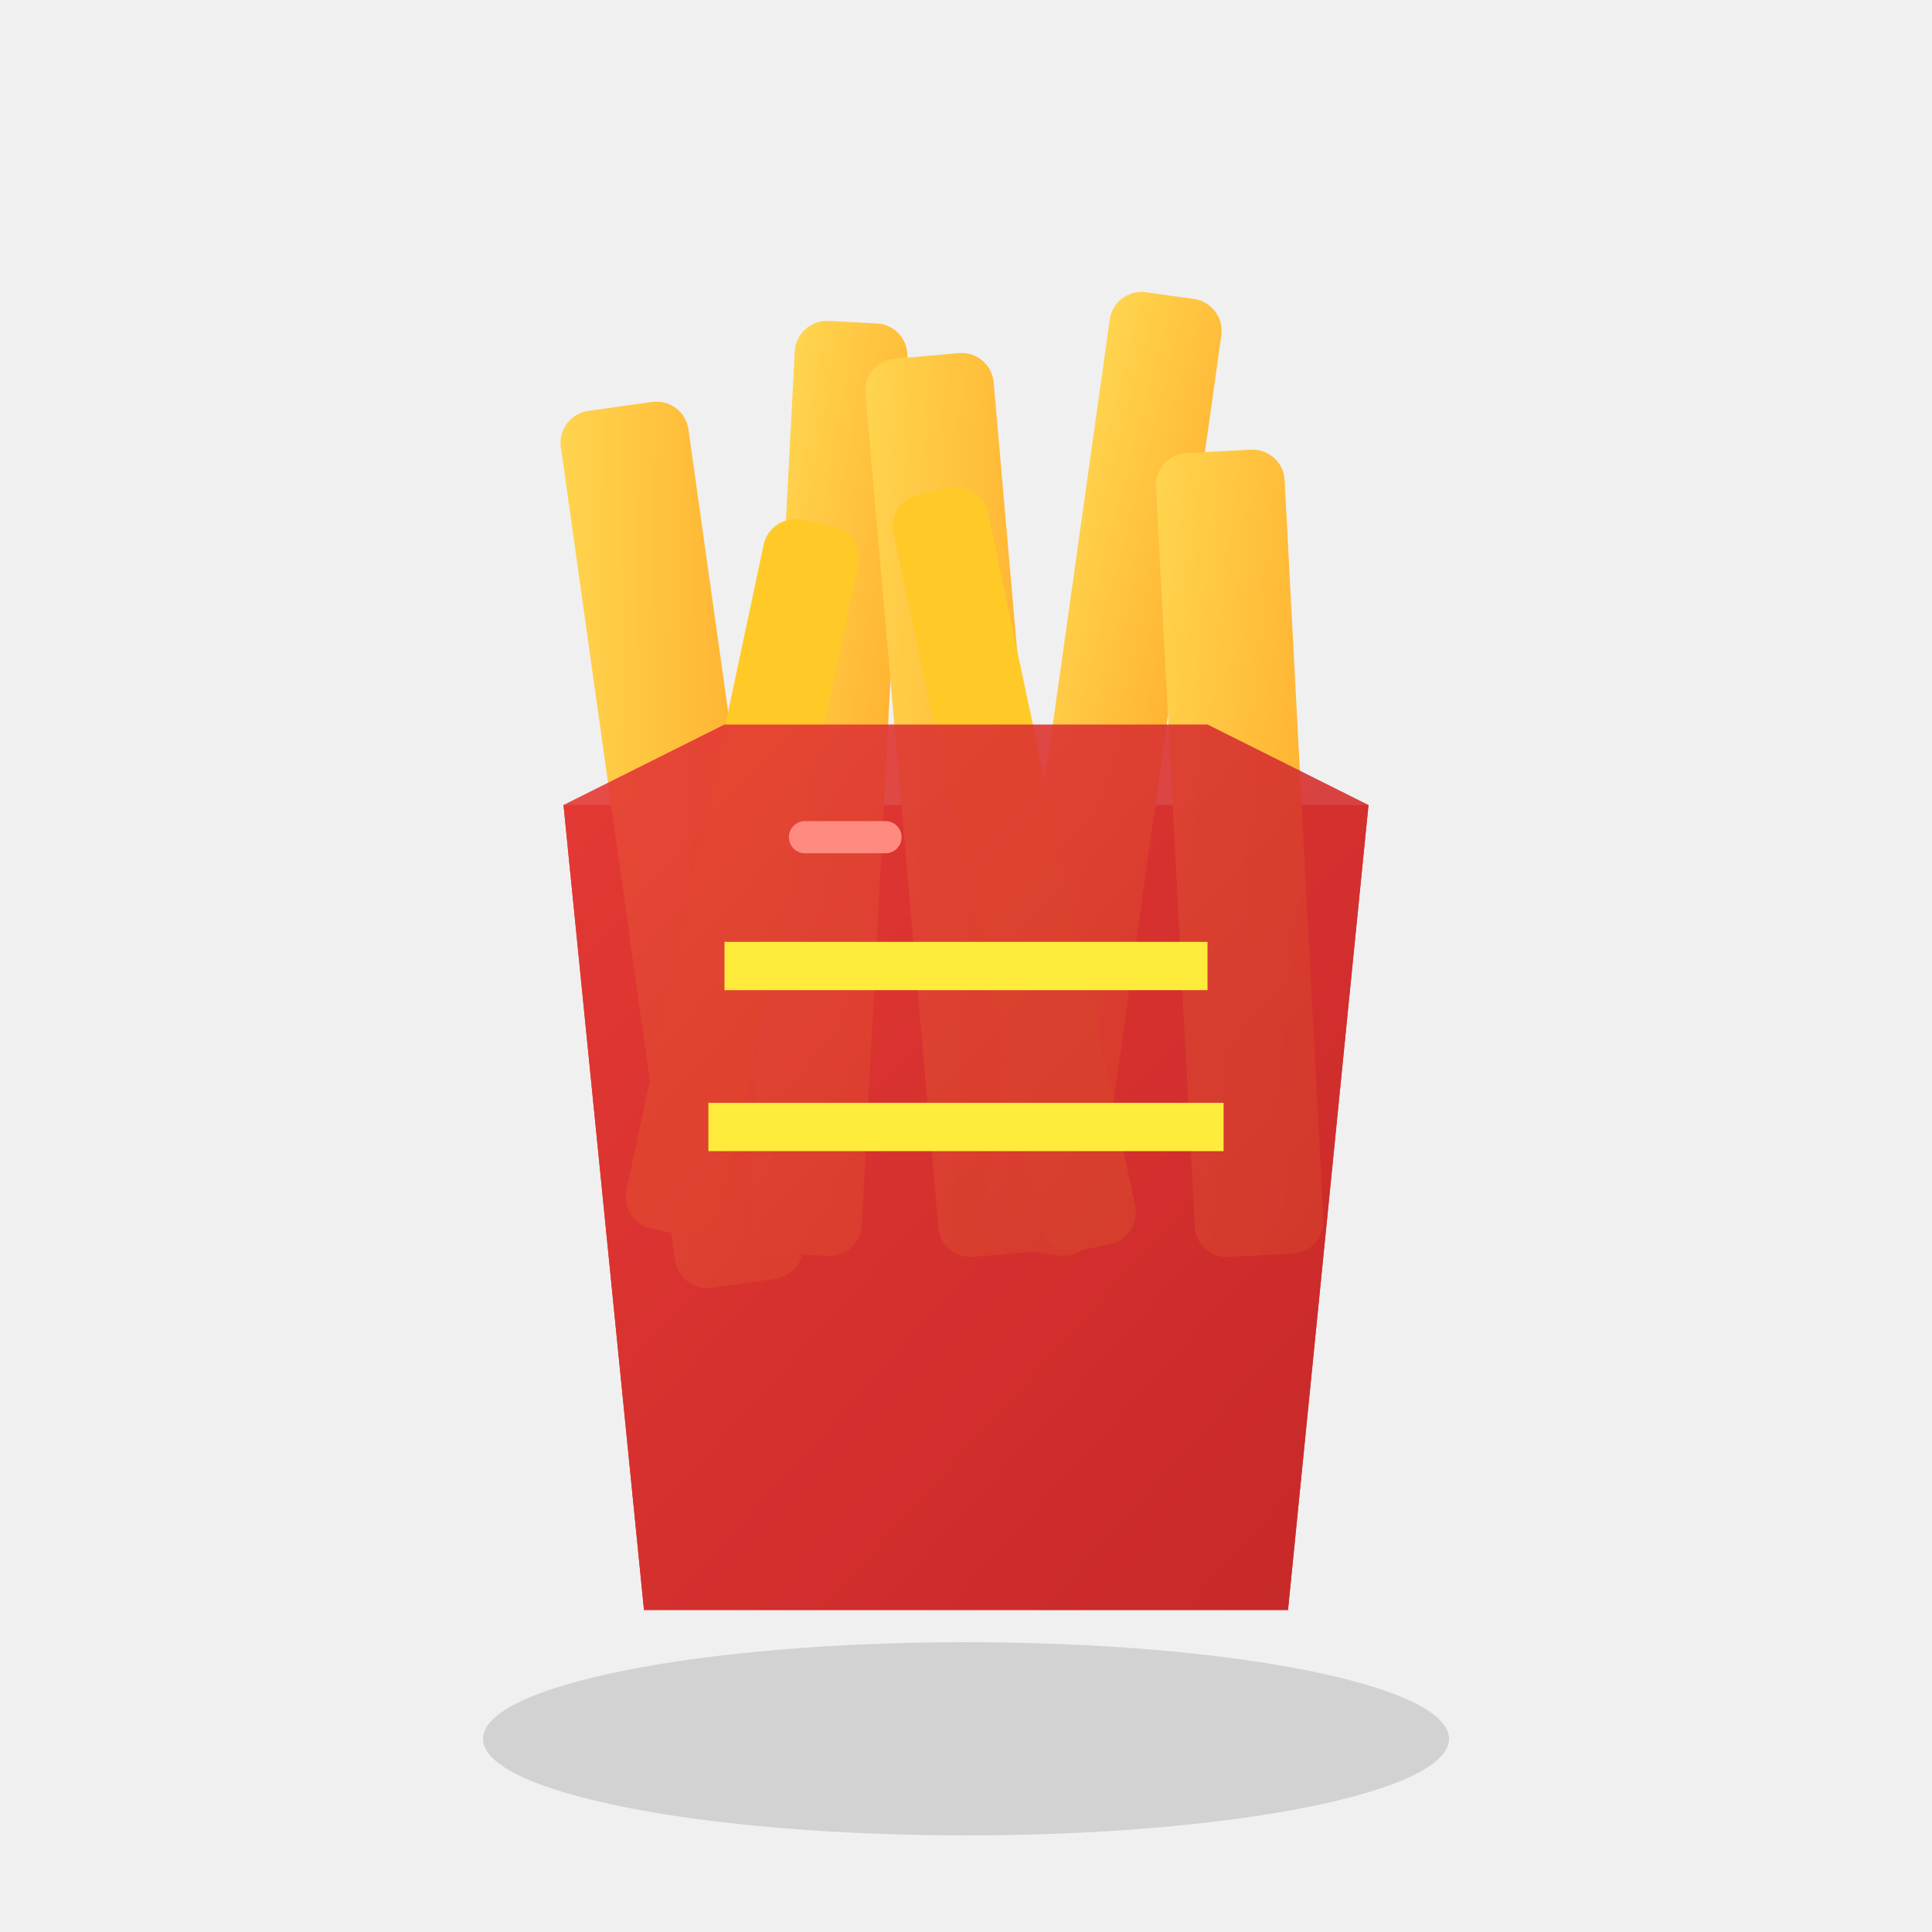
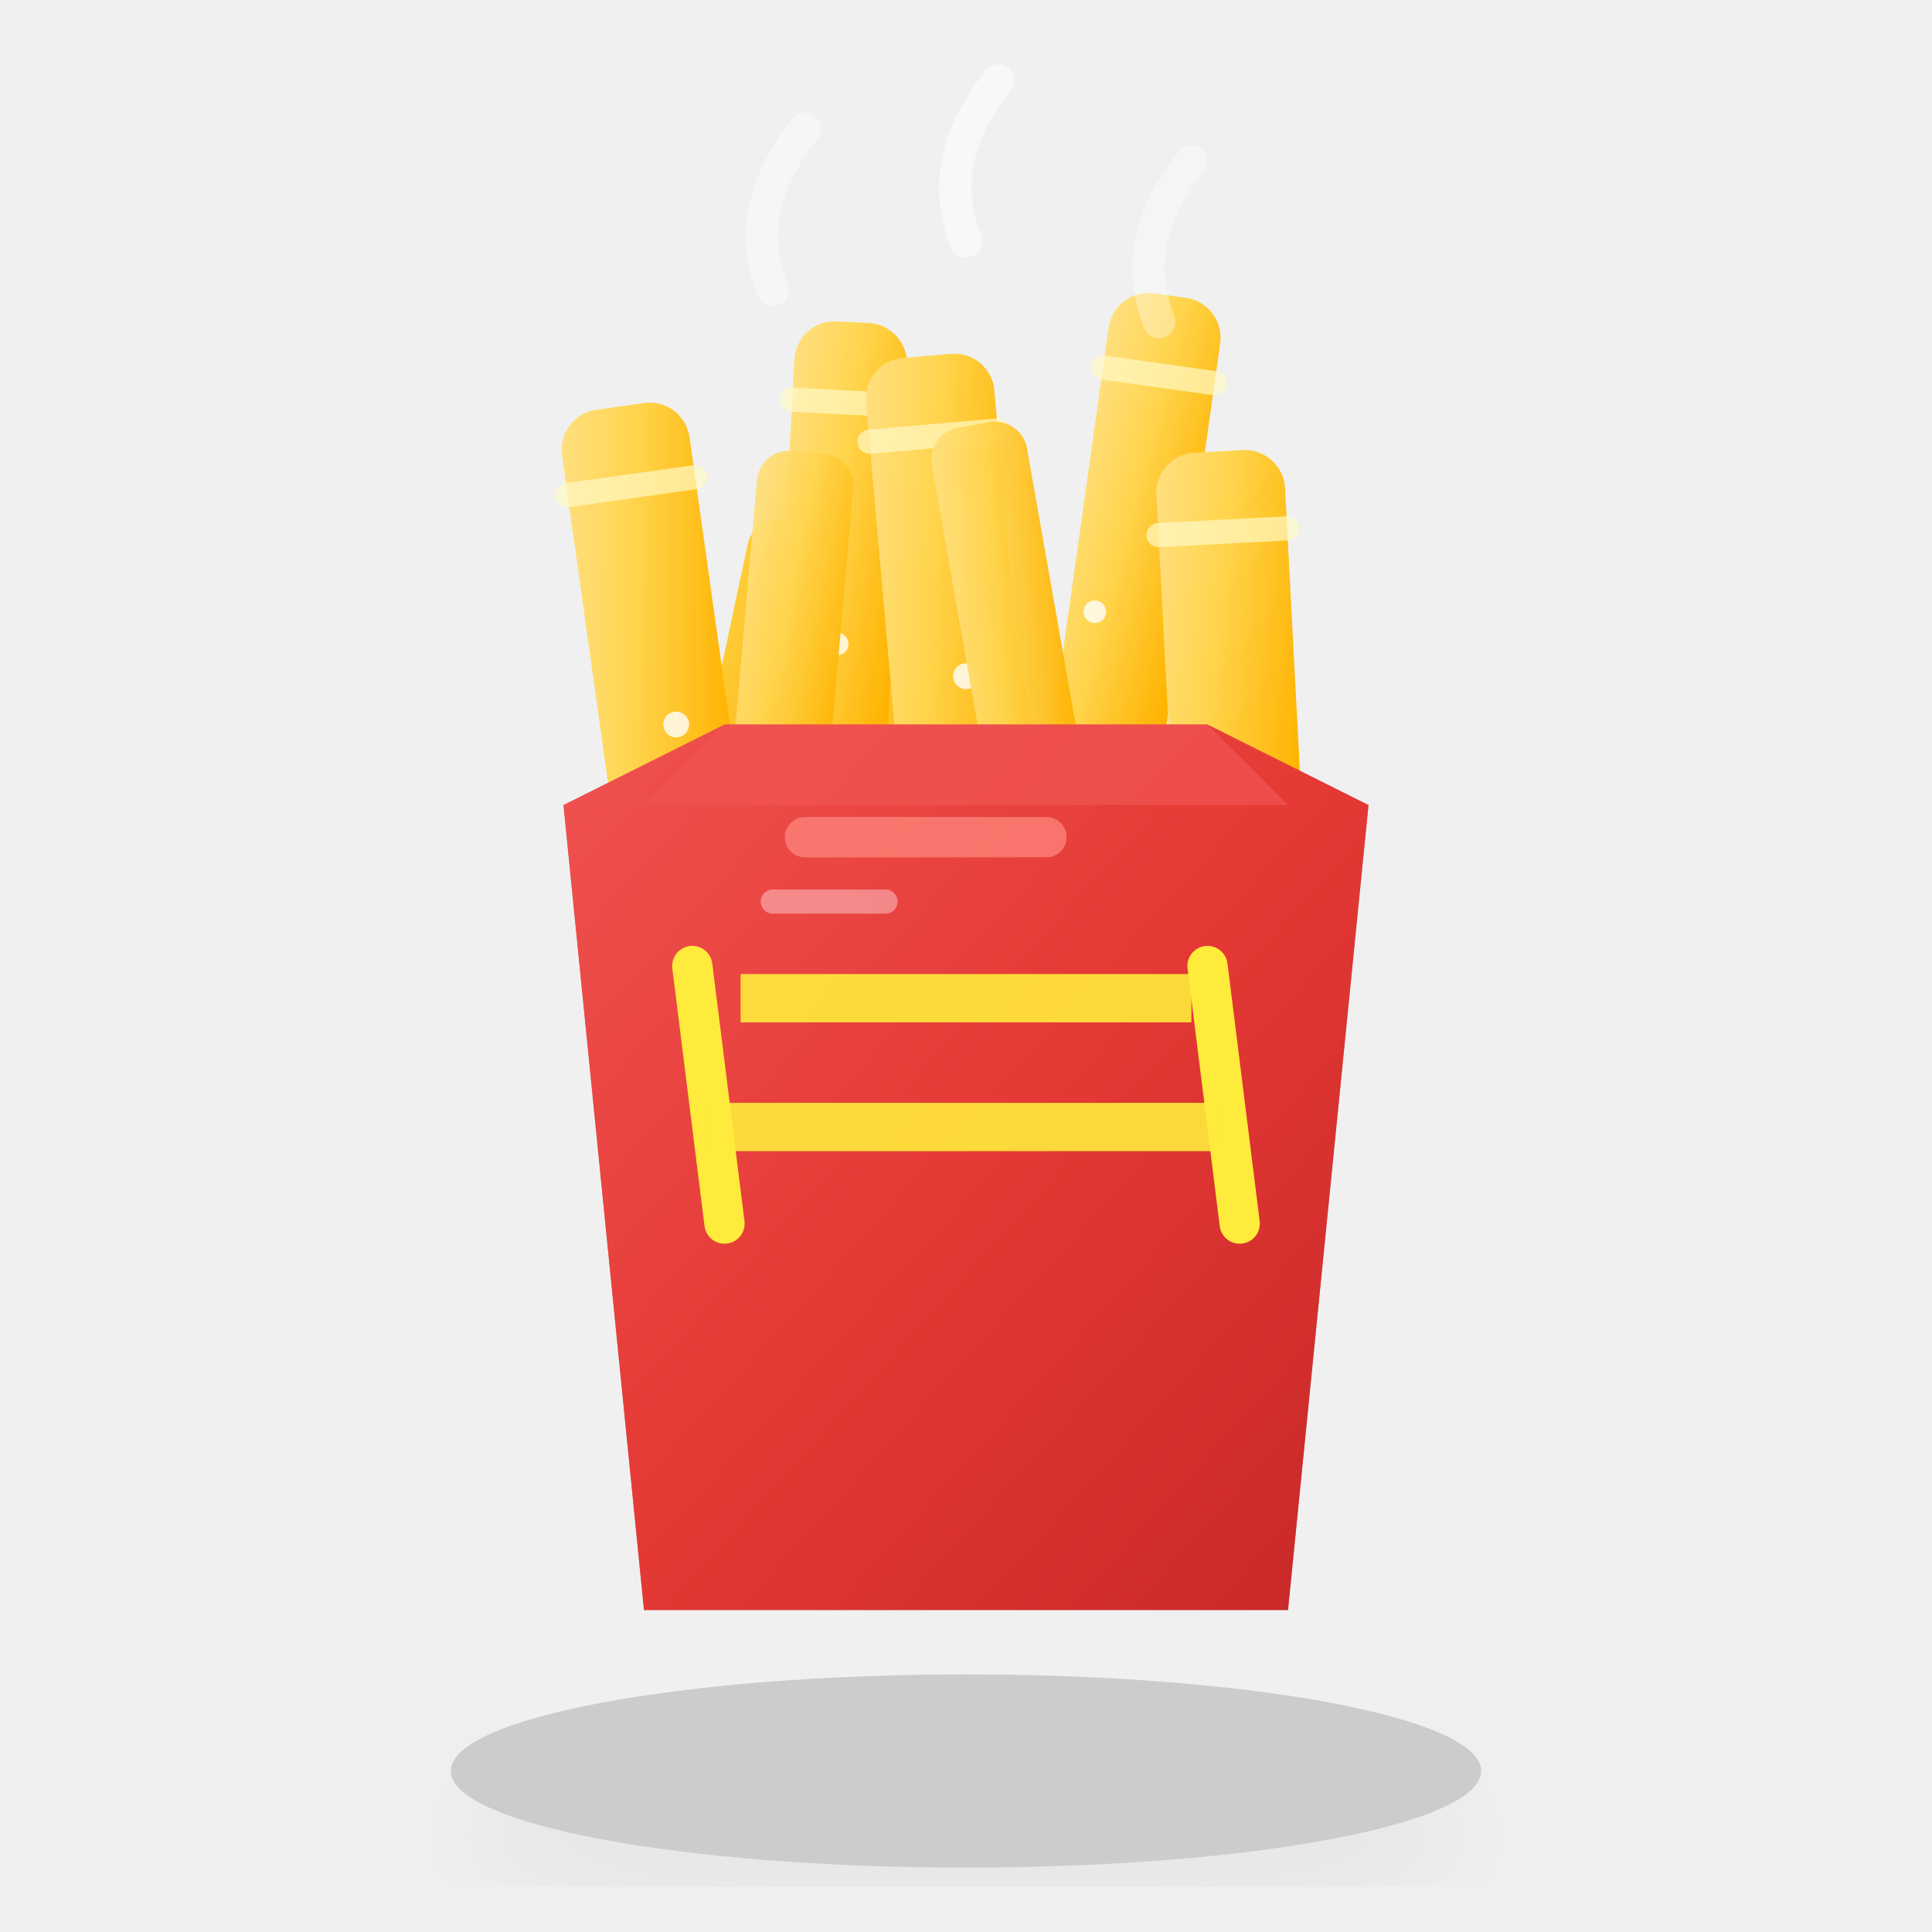
<svg xmlns="http://www.w3.org/2000/svg" viewBox="0 0 120 120" fill="none">
  <defs>
+     <filter id="softShadow">
+       <feGaussianBlur in="SourceAlpha" stdDeviation="3" />
+       <feOffset dx="0" dy="4" result="offsetblur" />
+       <feComponentTransfer>
+         <feFuncA type="linear" slope="0.25" />
+       </feComponentTransfer>
+       <feMerge>
+         <feMergeNode />
+         <feMergeNode in="SourceGraphic" />
+       </feMerge>
+     </filter>
    <linearGradient id="fry" x1="0%" y1="0%" x2="100%" y2="100%">
-       <stop offset="0%" style="stop-color:#FFD54F" />
+       <stop offset="0%" style="stop-color:#FFE082" />
+       <stop offset="30%" style="stop-color:#FFD54F" />
+       <stop offset="70%" style="stop-color:#FFB300" />
      <stop offset="100%" style="stop-color:#FFA726" />
    </linearGradient>
+     <linearGradient id="fryDark" x1="0%" y1="0%" x2="100%" y2="100%">
+       <stop offset="0%" style="stop-color:#FFCA28" />
+       <stop offset="50%" style="stop-color:#FFB300" />
+       <stop offset="100%" style="stop-color:#FF8F00" />
+     </linearGradient>
    <linearGradient id="box" x1="0%" y1="0%" x2="100%" y2="100%">
-       <stop offset="0%" style="stop-color:#E53935" />
+       <stop offset="0%" style="stop-color:#EF5350" />
+       <stop offset="50%" style="stop-color:#E53935" />
      <stop offset="100%" style="stop-color:#C62828" />
    </linearGradient>
+     <linearGradient id="boxShadow" x1="0%" y1="0%" x2="0%" y2="100%">
+       <stop offset="0%" style="stop-color:#C62828" />
+       <stop offset="100%" style="stop-color:#B71C1C" />
+     </linearGradient>
  </defs>
-   <ellipse cx="60" cy="108" rx="30" ry="6" fill="#00000020" />
-   <path d="M35 50 L40 100 L80 100 L85 50 Z" fill="url(#box)" />
-   <rect x="38" y="25" width="8" height="55" rx="2" fill="url(#fry)" transform="rotate(-8 42 50)" />
-   <rect x="48" y="20" width="7" height="58" rx="2" fill="url(#fry)" transform="rotate(3 52 48)" />
-   <rect x="56" y="22" width="8" height="56" rx="2" fill="url(#fry)" transform="rotate(-5 60 50)" />
-   <rect x="65" y="18" width="7" height="60" rx="2" fill="url(#fry)" transform="rotate(8 68 48)" />
-   <rect x="73" y="28" width="8" height="50" rx="2" fill="url(#fry)" transform="rotate(-3 77 53)" />
-   <rect x="43" y="32" width="6" height="45" rx="2" fill="#FFCA28" transform="rotate(12 46 55)" />
-   <rect x="60" y="30" width="6" height="48" rx="2" fill="#FFCA28" transform="rotate(-12 63 54)" />
-   <path d="M35 50 L40 100 L80 100 L85 50 L75 45 L45 45 Z" fill="url(#box)" opacity="0.9" />
-   <path d="M45 60 L75 60" stroke="#FFEB3B" stroke-width="3" />
-   <path d="M44 70 L76 70" stroke="#FFEB3B" stroke-width="3" />
-   <path d="M50 52 L55 52" stroke="#FF8A80" stroke-width="2" stroke-linecap="round" />
+   <ellipse cx="60" cy="110" rx="32" ry="6" fill="#000000" opacity="0.15" filter="url(#softShadow)" />
+   <path d="M35 50 L40 100 L80 100 L85 50 Z" fill="url(#boxShadow)" opacity="0.6" />
+   <g opacity="0.9">
+     <rect x="42" y="32" width="6" height="45" rx="2" fill="url(#fryDark)" transform="rotate(12 45 55)" />
+     <rect x="60" y="30" width="6" height="48" rx="2" fill="url(#fryDark)" transform="rotate(-12 63 54)" />
+     <rect x="52" y="35" width="5" height="40" rx="2" fill="url(#fryDark)" transform="rotate(6 54 55)" />
+   </g>
+   <g id="fry1">
+     <rect x="38" y="25" width="8" height="55" rx="2.5" fill="url(#fry)" transform="rotate(-8 42 50)" />
+     <path d="M38 30 L46 30" stroke="#FFF9C4" stroke-width="1.5" stroke-linecap="round" opacity="0.7" transform="rotate(-8 42 50)" />
+     <circle cx="42" cy="45" r="0.8" fill="#FFFFFF" opacity="0.8" />
+     <circle cx="41" cy="52" r="0.6" fill="#FFFFFF" opacity="0.7" />
+   </g>
+   <g id="fry2">
+     <rect x="48" y="20" width="7" height="58" rx="2.5" fill="url(#fry)" transform="rotate(3 52 48)" />
+     <path d="M48 25 L55 25" stroke="#FFF9C4" stroke-width="1.5" stroke-linecap="round" opacity="0.7" transform="rotate(3 52 48)" />
+     <circle cx="52" cy="40" r="0.7" fill="#FFFFFF" opacity="0.8" />
+     <circle cx="51" cy="50" r="0.6" fill="#FFFFFF" opacity="0.7" />
+   </g>
+   <g id="fry3">
+     <rect x="56" y="22" width="8" height="56" rx="2.5" fill="url(#fry)" transform="rotate(-5 60 50)" />
+     <path d="M56 27 L64 27" stroke="#FFF9C4" stroke-width="1.5" stroke-linecap="round" opacity="0.7" transform="rotate(-5 60 50)" />
+     <circle cx="60" cy="42" r="0.8" fill="#FFFFFF" opacity="0.8" />
+     <circle cx="59" cy="54" r="0.6" fill="#FFFFFF" opacity="0.7" />
+   </g>
+   <g id="fry4">
+     <rect x="65" y="18" width="7" height="60" rx="2.5" fill="url(#fry)" transform="rotate(8 68 48)" />
+     <path d="M65 23 L72 23" stroke="#FFF9C4" stroke-width="1.5" stroke-linecap="round" opacity="0.7" transform="rotate(8 68 48)" />
+     <circle cx="68" cy="38" r="0.7" fill="#FFFFFF" opacity="0.8" />
+     <circle cx="69" cy="48" r="0.6" fill="#FFFFFF" opacity="0.7" />
+   </g>
+   <g id="fry5">
+     <rect x="73" y="28" width="8" height="50" rx="2.5" fill="url(#fry)" transform="rotate(-3 77 53)" />
+     <path d="M73 33 L81 33" stroke="#FFF9C4" stroke-width="1.5" stroke-linecap="round" opacity="0.7" transform="rotate(-3 77 53)" />
+     <circle cx="77" cy="48" r="0.8" fill="#FFFFFF" opacity="0.8" />
+     <circle cx="76" cy="58" r="0.6" fill="#FFFFFF" opacity="0.7" />
+   </g>
+   <g opacity="0.95">
+     <rect x="45" y="28" width="6" height="50" rx="2" fill="url(#fry)" transform="rotate(5 48 53)" />
+     <rect x="62" y="26" width="6" height="52" rx="2" fill="url(#fry)" transform="rotate(-10 65 52)" />
+   </g>
+   <path d="M35 50 L40 100 L80 100 L85 50 L75 45 L45 45 Z" fill="url(#box)" />
+   <path d="M45 45 L40 50 L80 50 L75 45 Z" fill="#EF5350" opacity="0.8" />
+   <path d="M43 60 L45 76" stroke="#FFEB3B" stroke-width="2.5" stroke-linecap="round" />
+   <path d="M75 60 L77 76" stroke="#FFEB3B" stroke-width="2.5" stroke-linecap="round" />
+   <path d="M46 62 L74 62" stroke="#FFEB3B" stroke-width="3" opacity="0.9" />
+   <path d="M44 70 L76 70" stroke="#FFEB3B" stroke-width="3" opacity="0.9" />
+   <path d="M50 52 L65 52" stroke="#FF8A80" stroke-width="2.5" stroke-linecap="round" opacity="0.7" />
+   <path d="M48 56 L55 56" stroke="#FFCDD2" stroke-width="1.5" stroke-linecap="round" opacity="0.5" />
+   <path d="M48 18 Q46 13 50 8" stroke="#FFFFFF" stroke-width="2" stroke-linecap="round" fill="none" opacity="0.4" />
+   <path d="M60 15 Q58 10 62 5" stroke="#FFFFFF" stroke-width="2" stroke-linecap="round" fill="none" opacity="0.5" />
+   <path d="M72 20 Q70 15 74 10" stroke="#FFFFFF" stroke-width="2" stroke-linecap="round" fill="none" opacity="0.35" />
</svg>
